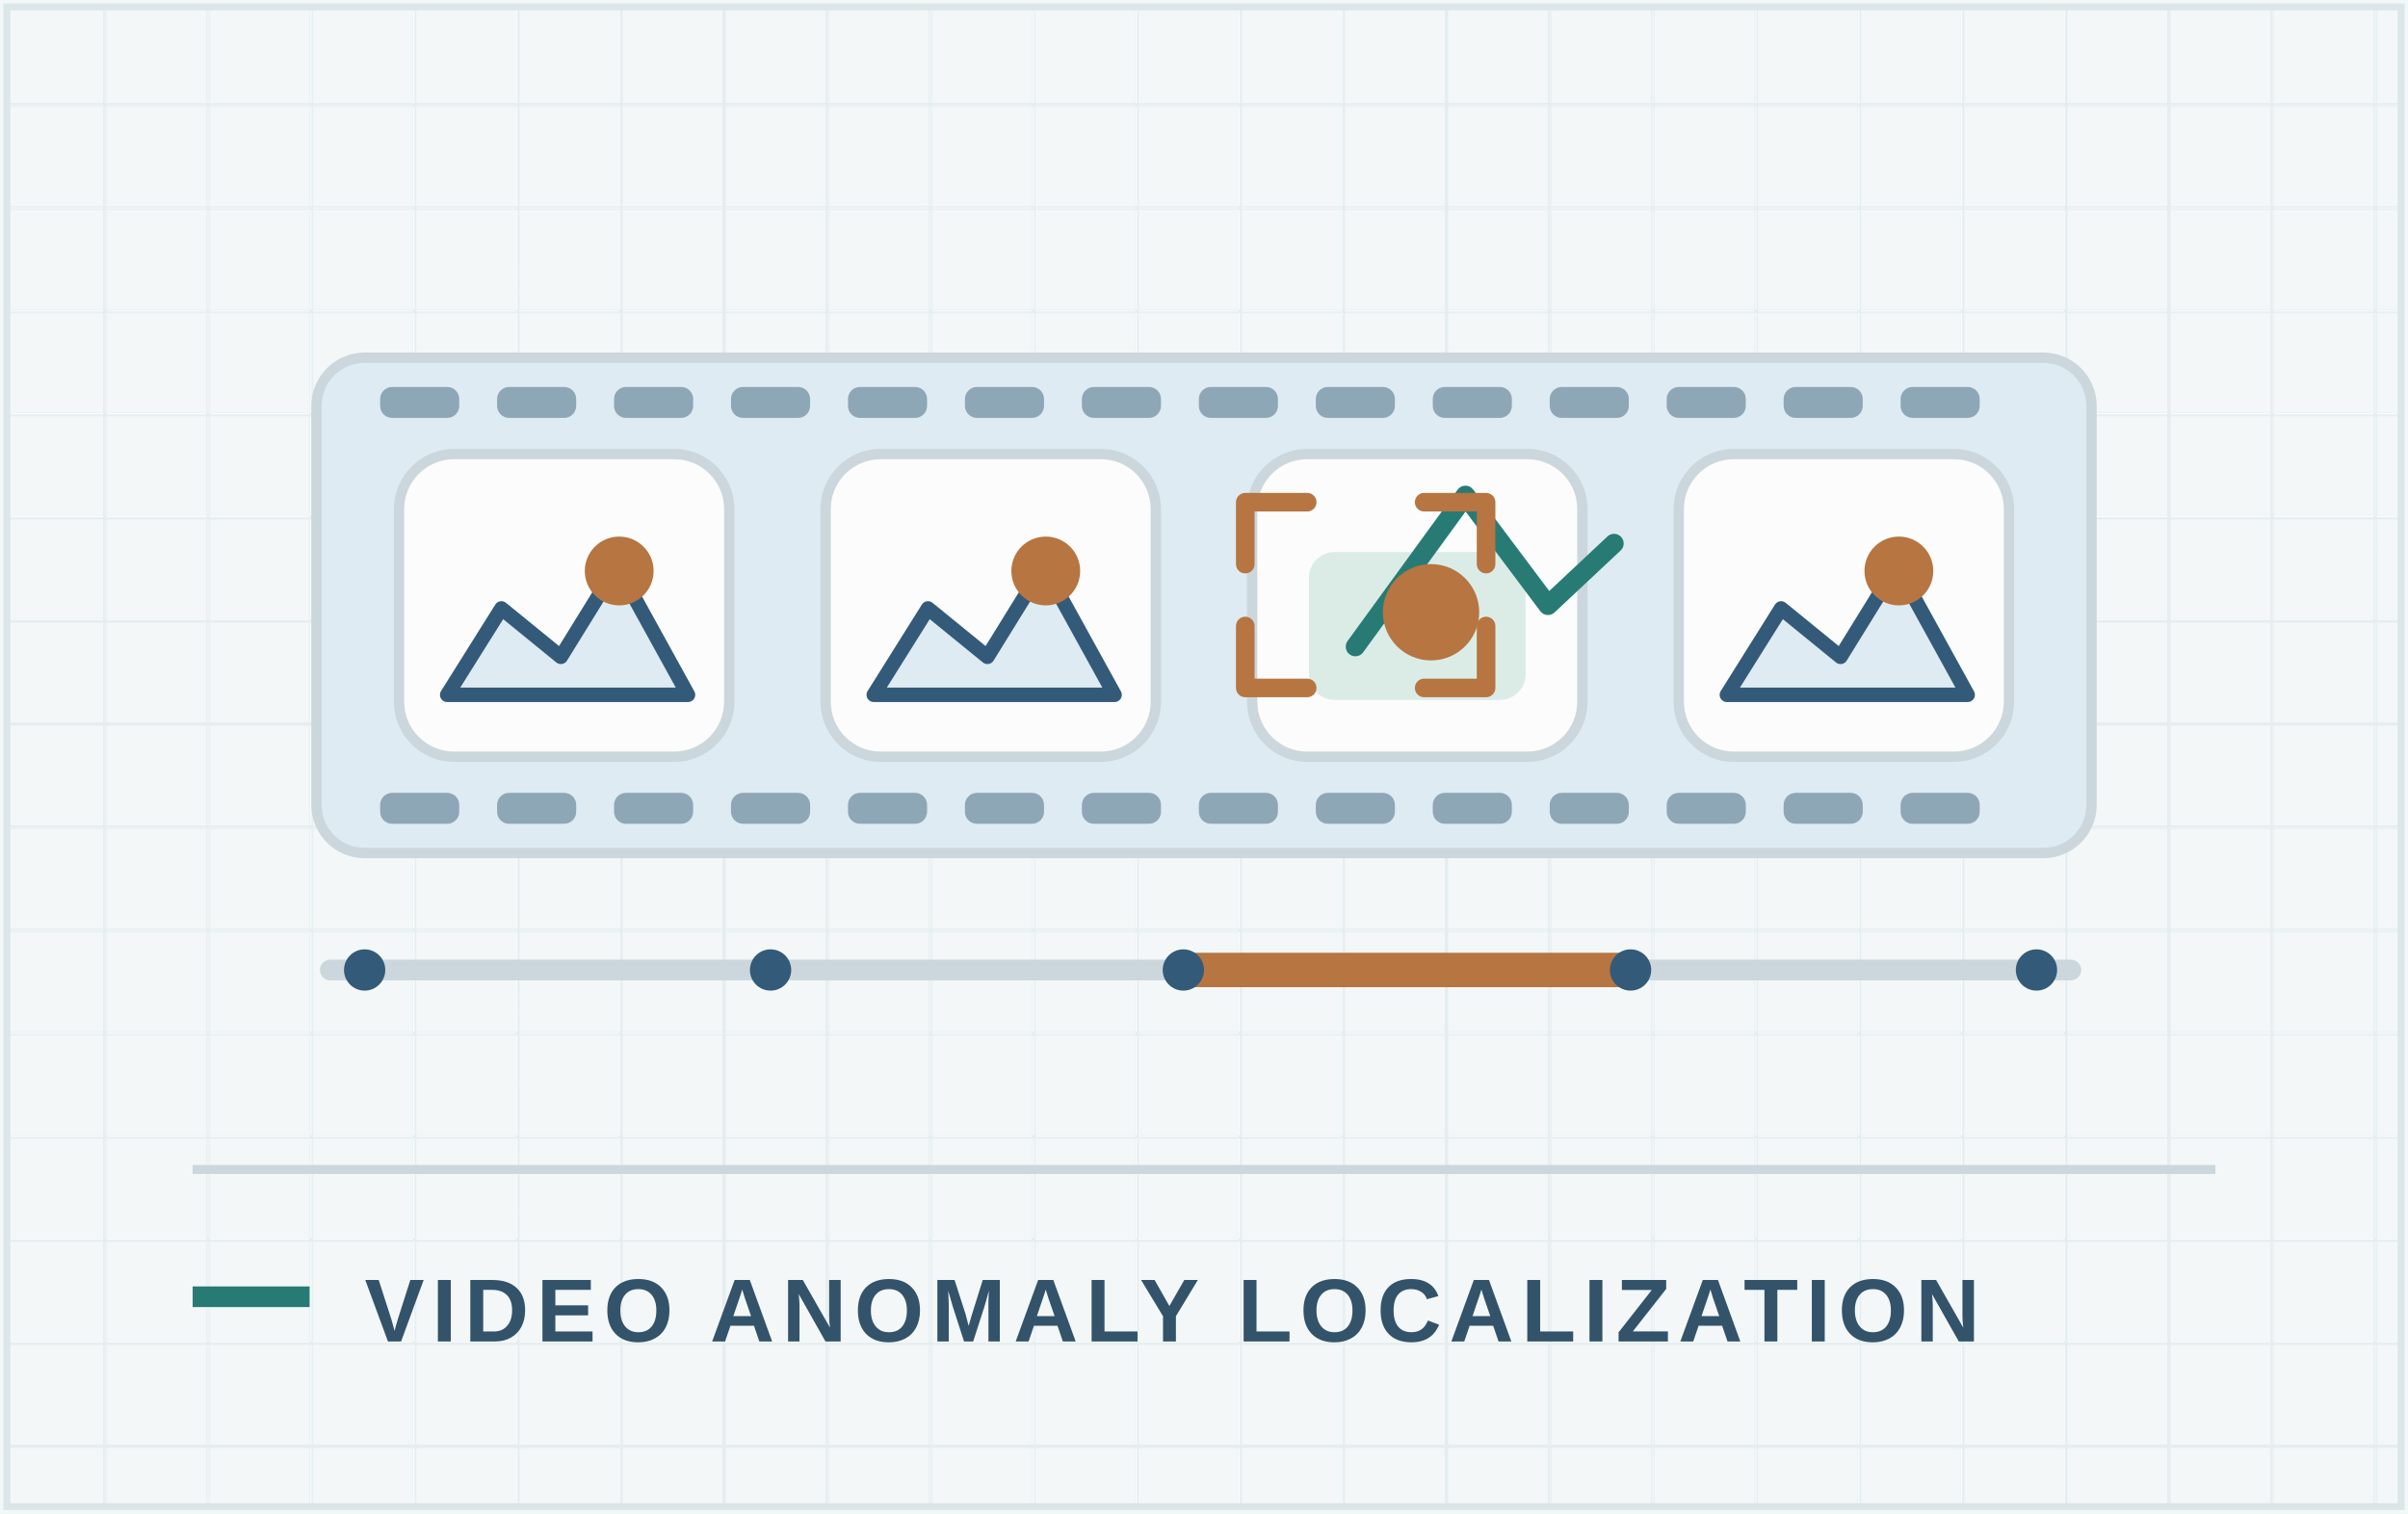
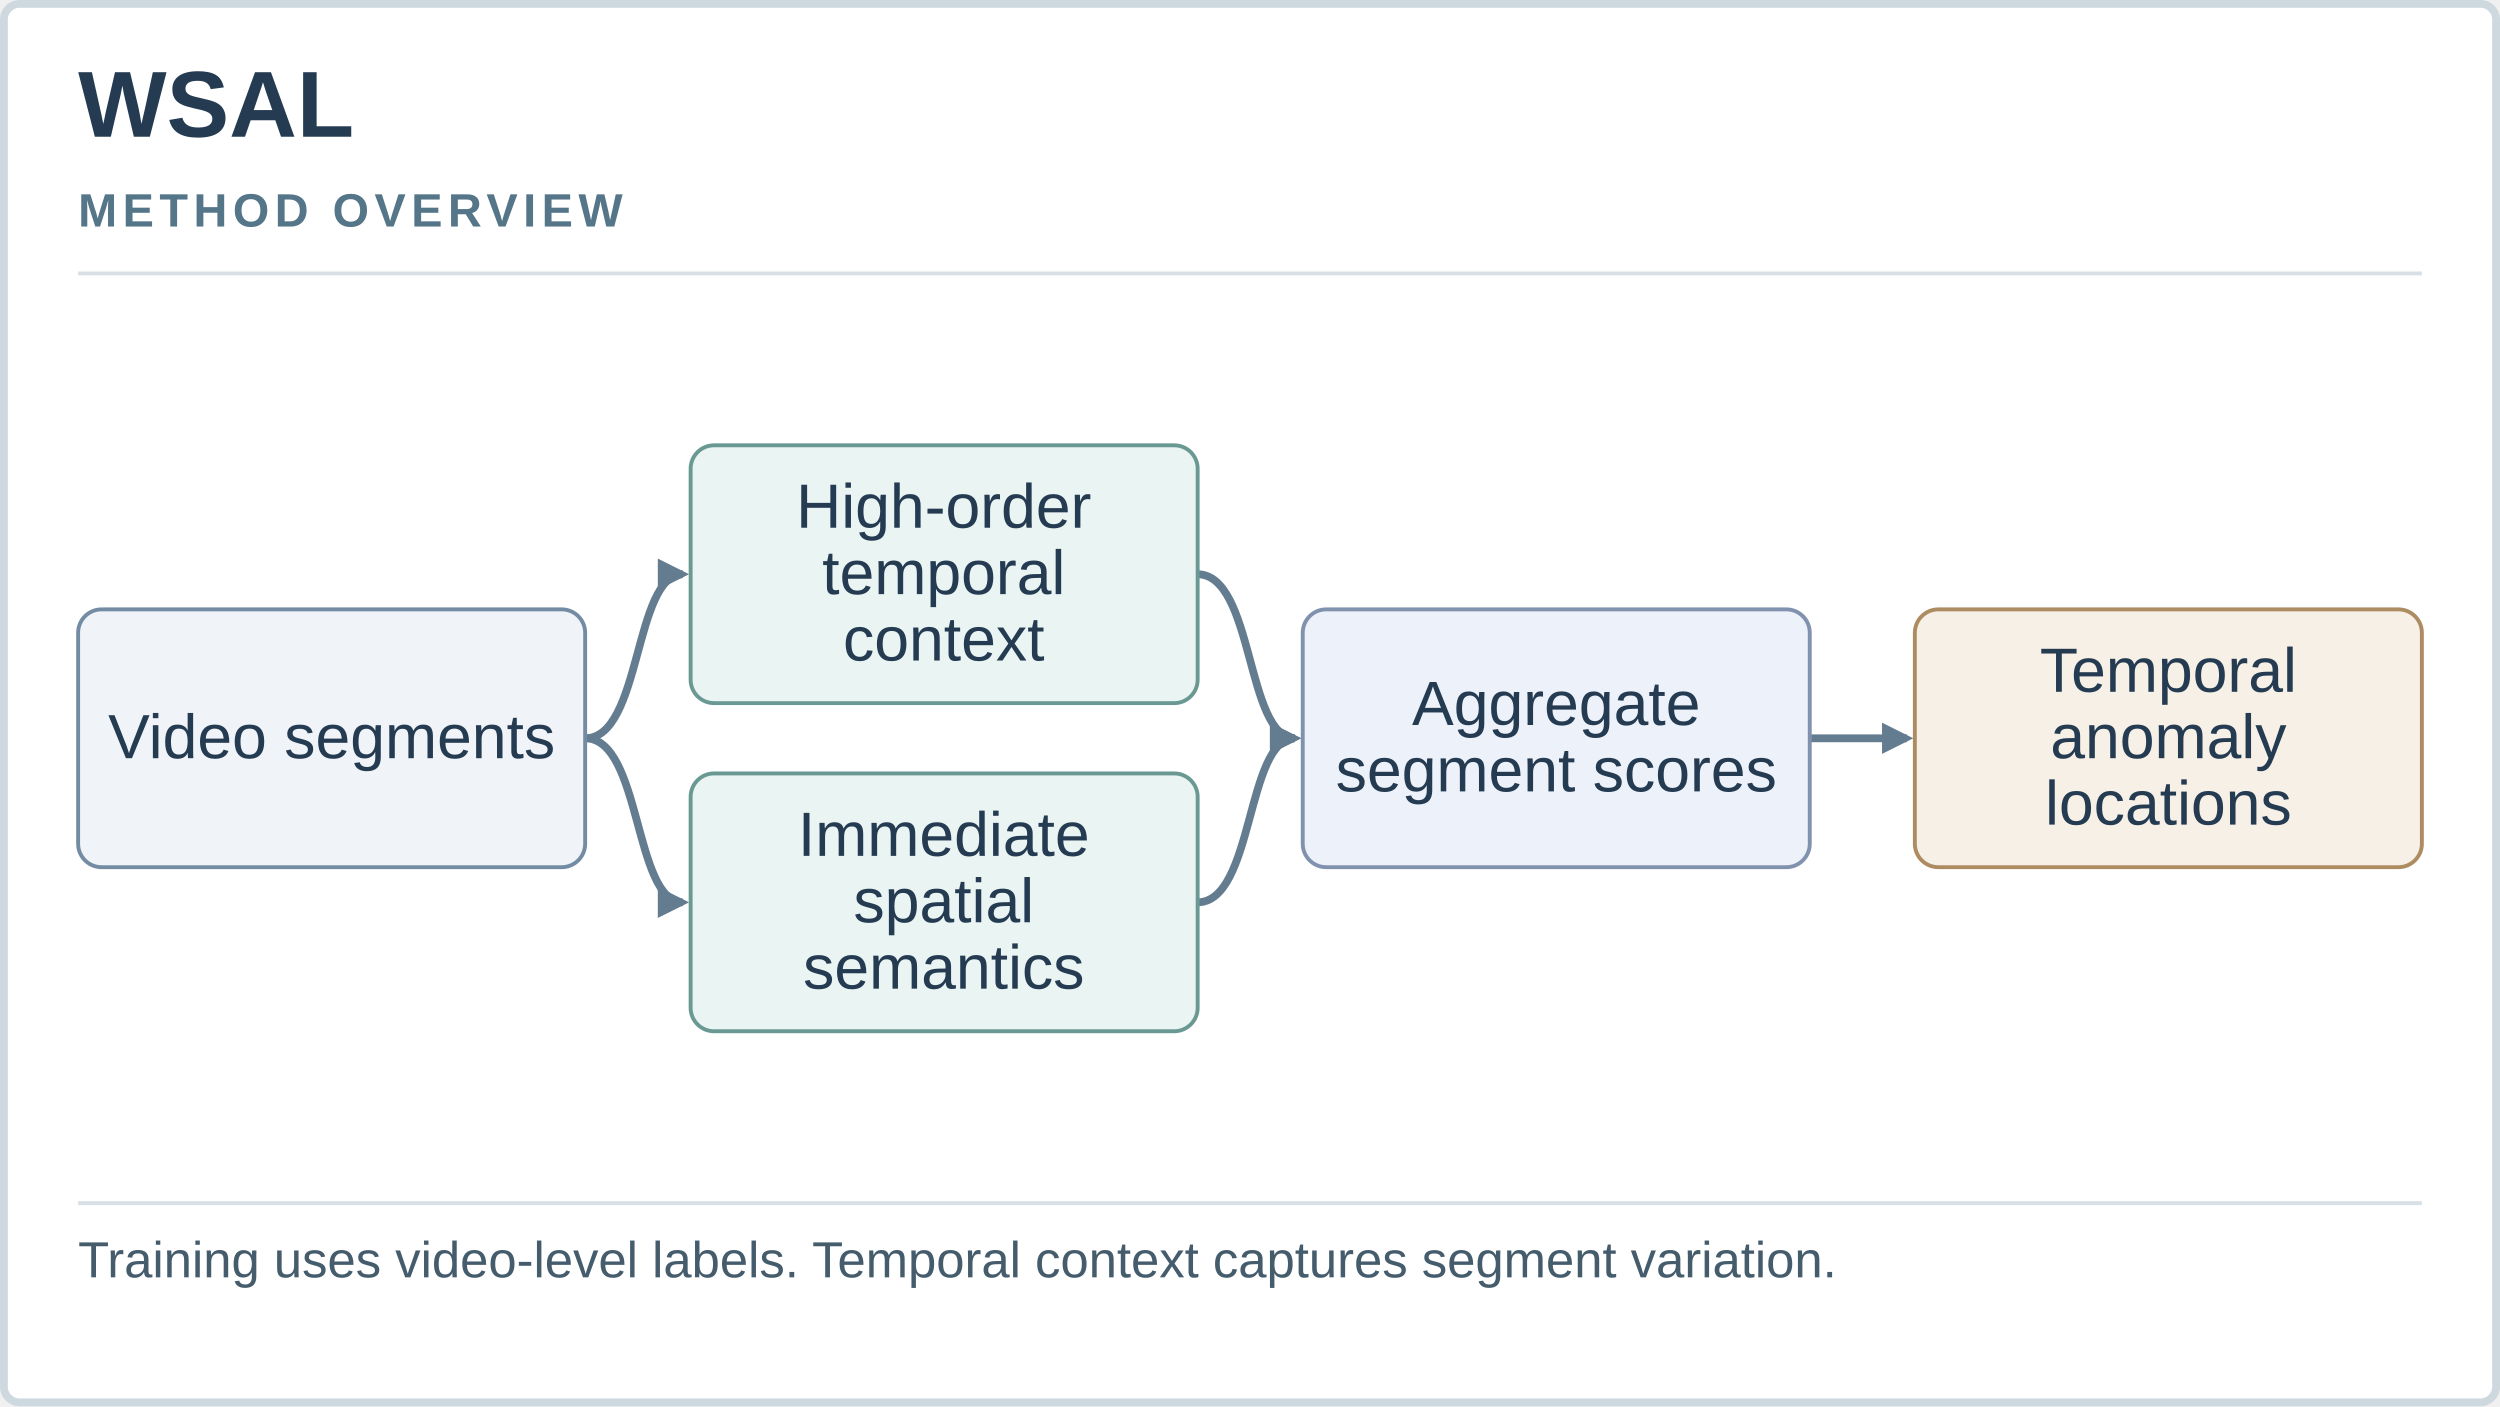
- <svg xmlns="http://www.w3.org/2000/svg" viewBox="0 0 350 220" width="350" height="220" role="img" aria-label="Video Anomaly Localization">
+ <svg xmlns="http://www.w3.org/2000/svg" viewBox="0 0 640 360" width="640" height="360" role="img" aria-labelledby="title desc">
  <defs>
-     <pattern id="grid" width="15" height="15" patternUnits="userSpaceOnUse">
-       <path d="M15 0H0V15" fill="none" stroke="#e6edef" />
-     </pattern>
+     <marker id="arrow" viewBox="0 0 10 10" refX="8" refY="5" markerWidth="4" markerHeight="4" orient="auto">
+       <path d="M0 0L10 5L0 10Z" fill="#647c90" />
+     </marker>
  </defs>
-   <rect width="350" height="220" fill="#f3f7f7" />
-   <rect x="1" y="1" width="348" height="218" fill="url(#grid)" stroke="#dce6e8" />
-   <g>
-     <g transform="translate(46 52) scale(1)">
-       <rect x="0" y="0" width="258" height="72" rx="7" fill="#deebf2" stroke="#cbd7dc" stroke-width="1.5" />
-       <rect x="10" y="5" width="10" height="3" rx="1" fill="#8ea7b7" stroke="#8ea7b7" stroke-width="1.5" />
-       <rect x="10" y="64" width="10" height="3" rx="1" fill="#8ea7b7" stroke="#8ea7b7" stroke-width="1.5" />
-       <rect x="27" y="5" width="10" height="3" rx="1" fill="#8ea7b7" stroke="#8ea7b7" stroke-width="1.5" />
-       <rect x="27" y="64" width="10" height="3" rx="1" fill="#8ea7b7" stroke="#8ea7b7" stroke-width="1.5" />
-       <rect x="44" y="5" width="10" height="3" rx="1" fill="#8ea7b7" stroke="#8ea7b7" stroke-width="1.5" />
-       <rect x="44" y="64" width="10" height="3" rx="1" fill="#8ea7b7" stroke="#8ea7b7" stroke-width="1.5" />
-       <rect x="61" y="5" width="10" height="3" rx="1" fill="#8ea7b7" stroke="#8ea7b7" stroke-width="1.5" />
-       <rect x="61" y="64" width="10" height="3" rx="1" fill="#8ea7b7" stroke="#8ea7b7" stroke-width="1.5" />
-       <rect x="78" y="5" width="10" height="3" rx="1" fill="#8ea7b7" stroke="#8ea7b7" stroke-width="1.5" />
-       <rect x="78" y="64" width="10" height="3" rx="1" fill="#8ea7b7" stroke="#8ea7b7" stroke-width="1.5" />
-       <rect x="95" y="5" width="10" height="3" rx="1" fill="#8ea7b7" stroke="#8ea7b7" stroke-width="1.5" />
-       <rect x="95" y="64" width="10" height="3" rx="1" fill="#8ea7b7" stroke="#8ea7b7" stroke-width="1.5" />
-       <rect x="112" y="5" width="10" height="3" rx="1" fill="#8ea7b7" stroke="#8ea7b7" stroke-width="1.5" />
-       <rect x="112" y="64" width="10" height="3" rx="1" fill="#8ea7b7" stroke="#8ea7b7" stroke-width="1.5" />
-       <rect x="129" y="5" width="10" height="3" rx="1" fill="#8ea7b7" stroke="#8ea7b7" stroke-width="1.5" />
-       <rect x="129" y="64" width="10" height="3" rx="1" fill="#8ea7b7" stroke="#8ea7b7" stroke-width="1.5" />
-       <rect x="146" y="5" width="10" height="3" rx="1" fill="#8ea7b7" stroke="#8ea7b7" stroke-width="1.5" />
-       <rect x="146" y="64" width="10" height="3" rx="1" fill="#8ea7b7" stroke="#8ea7b7" stroke-width="1.5" />
-       <rect x="163" y="5" width="10" height="3" rx="1" fill="#8ea7b7" stroke="#8ea7b7" stroke-width="1.5" />
-       <rect x="163" y="64" width="10" height="3" rx="1" fill="#8ea7b7" stroke="#8ea7b7" stroke-width="1.5" />
-       <rect x="180" y="5" width="10" height="3" rx="1" fill="#8ea7b7" stroke="#8ea7b7" stroke-width="1.5" />
-       <rect x="180" y="64" width="10" height="3" rx="1" fill="#8ea7b7" stroke="#8ea7b7" stroke-width="1.5" />
-       <rect x="197" y="5" width="10" height="3" rx="1" fill="#8ea7b7" stroke="#8ea7b7" stroke-width="1.5" />
-       <rect x="197" y="64" width="10" height="3" rx="1" fill="#8ea7b7" stroke="#8ea7b7" stroke-width="1.5" />
-       <rect x="214" y="5" width="10" height="3" rx="1" fill="#8ea7b7" stroke="#8ea7b7" stroke-width="1.5" />
-       <rect x="214" y="64" width="10" height="3" rx="1" fill="#8ea7b7" stroke="#8ea7b7" stroke-width="1.5" />
-       <rect x="231" y="5" width="10" height="3" rx="1" fill="#8ea7b7" stroke="#8ea7b7" stroke-width="1.5" />
-       <rect x="231" y="64" width="10" height="3" rx="1" fill="#8ea7b7" stroke="#8ea7b7" stroke-width="1.5" />
-       <g transform="translate(12 14) scale(1)">
-         <rect x="0" y="0" width="48" height="44" rx="8" fill="#fbfcfb" stroke="#cbd7dc" stroke-width="1.5" />
-         <path d="M7 35L14.88 22.44 23.52 29.48 31.68 16.28 42 35Z" fill="#deebf2" stroke="#335a79" stroke-width="2.1" stroke-linecap="round" stroke-linejoin="round" />
-         <circle cx="32" cy="17" r="5" fill="#b67541" />
-       </g>
-       <g transform="translate(74 14) scale(1)">
-         <rect x="0" y="0" width="48" height="44" rx="8" fill="#fbfcfb" stroke="#cbd7dc" stroke-width="1.5" />
-         <path d="M7 35L14.88 22.44 23.52 29.48 31.68 16.28 42 35Z" fill="#deebf2" stroke="#335a79" stroke-width="2.1" stroke-linecap="round" stroke-linejoin="round" />
-         <circle cx="32" cy="17" r="5" fill="#b67541" />
-       </g>
-       <g transform="translate(136 14) scale(1)">
-         <rect x="0" y="0" width="48" height="44" rx="8" fill="#fbfcfb" stroke="#cbd7dc" stroke-width="1.5" />
-         <rect x="9" y="15" width="30" height="20" rx="3" fill="#dbece7" stroke="#dbece7" stroke-width="1.5" />
-         <path d="M15 28l16.0 -22 12.0 16 9.6 -9" fill="none" stroke="#287b74" stroke-width="2.8" stroke-linecap="round" stroke-linejoin="round" />
-         <circle cx="26" cy="23" r="7" fill="#b67541" />
-       </g>
-       <g transform="translate(198 14) scale(1)">
-         <rect x="0" y="0" width="48" height="44" rx="8" fill="#fbfcfb" stroke="#cbd7dc" stroke-width="1.5" />
-         <path d="M7 35L14.88 22.44 23.52 29.48 31.68 16.28 42 35Z" fill="#deebf2" stroke="#335a79" stroke-width="2.1" stroke-linecap="round" stroke-linejoin="round" />
-         <circle cx="32" cy="17" r="5" fill="#b67541" />
-       </g>
+   <rect x="1" y="1" width="638" height="358" rx="4" fill="#fff" stroke="#cdd8df" stroke-width="2" />
+   <g font-family="Arial, sans-serif" fill="#243b51">
+     <text x="20" y="35" font-size="24" font-weight="700">WSAL</text>
+     <text x="20" y="58" font-size="12" font-weight="700" letter-spacing="1.4" fill="#557589">METHOD OVERVIEW</text>
+     <path d="M20 70H620 M20 308H620" stroke="#d7e0e6" />
+     <g stroke="#647c90" stroke-width="2" fill="none">
+       <path d="M149.8 189.0 C164.3 189.0 162.2 147.0 174.8 147.0" marker-end="url(#arrow)" />
+       <path d="M149.8 189.0 C164.3 189.0 162.2 231.0 174.8 231.0" marker-end="url(#arrow)" />
+       <path d="M306.5 147.0 C321.1 147.0 318.9 189.0 331.5 189.0" marker-end="url(#arrow)" />
+       <path d="M306.5 231.0 C321.1 231.0 318.9 189.0 331.5 189.0" marker-end="url(#arrow)" />
+       <path d="M463.2 189.0 C477.8 189.0 475.7 189.0 488.2 189.0" marker-end="url(#arrow)" />
    </g>
-     <path d="M181 82v-9h9m17 0h9v9m0 9v9h-9m-17 0h-9v-9" fill="none" stroke="#b67541" stroke-width="2.7" stroke-linecap="round" stroke-linejoin="round" />
-     <path d="M48 141L301 141" fill="none" stroke="#cbd7dc" stroke-width="3" stroke-linecap="round" stroke-linejoin="round" />
-     <path d="M173 141L237 141" fill="none" stroke="#b67541" stroke-width="5" stroke-linecap="round" stroke-linejoin="round" />
-     <circle cx="53" cy="141" r="3" fill="#335a79" />
-     <circle cx="112" cy="141" r="3" fill="#335a79" />
-     <circle cx="172" cy="141" r="3" fill="#335a79" />
-     <circle cx="237" cy="141" r="3" fill="#335a79" />
-     <circle cx="296" cy="141" r="3" fill="#335a79" />
+     <rect x="20.0" y="156.0" width="129.8" height="66" rx="6" fill="#f0f4f8" stroke="#738ca3" />
+     <text x="84.9" y="194.1" text-anchor="middle" font-size="16">Video segments</text>
+     <rect x="176.8" y="114.0" width="129.8" height="66" rx="6" fill="#eaf4f3" stroke="#6a9994" />
+     <text x="241.6" y="135.1" text-anchor="middle" font-size="16">High-order</text>
+     <text x="241.6" y="152.1" text-anchor="middle" font-size="16">temporal</text>
+     <text x="241.6" y="169.1" text-anchor="middle" font-size="16">context</text>
+     <rect x="176.8" y="198.0" width="129.8" height="66" rx="6" fill="#eaf4f3" stroke="#6a9994" />
+     <text x="241.6" y="219.1" text-anchor="middle" font-size="16">Immediate</text>
+     <text x="241.6" y="236.1" text-anchor="middle" font-size="16">spatial</text>
+     <text x="241.6" y="253.1" text-anchor="middle" font-size="16">semantics</text>
+     <rect x="333.5" y="156.0" width="129.8" height="66" rx="6" fill="#edf1f9" stroke="#8192af" />
+     <text x="398.4" y="185.6" text-anchor="middle" font-size="16">Aggregate</text>
+     <text x="398.4" y="202.6" text-anchor="middle" font-size="16">segment scores</text>
+     <rect x="490.2" y="156.0" width="129.8" height="66" rx="6" fill="#f7f0e6" stroke="#ad8c62" />
+     <text x="555.1" y="177.1" text-anchor="middle" font-size="16">Temporal</text>
+     <text x="555.1" y="194.1" text-anchor="middle" font-size="16">anomaly</text>
+     <text x="555.1" y="211.1" text-anchor="middle" font-size="16">locations</text>
+     <text x="20" y="327" font-size="13" fill="#455c6c">Training uses video-level labels. Temporal context captures segment variation.</text>
  </g>
-   <path d="M28 170H322" fill="none" stroke="#cbd7dc" stroke-width="1.3" />
-   <rect x="28" y="187" width="17" height="3" fill="#287b74" />
-   <text x="53" y="195" fill="#33536a" font-family="Arial,sans-serif" font-size="13" font-weight="700" letter-spacing="1.1">VIDEO ANOMALY LOCALIZATION</text>
</svg>
